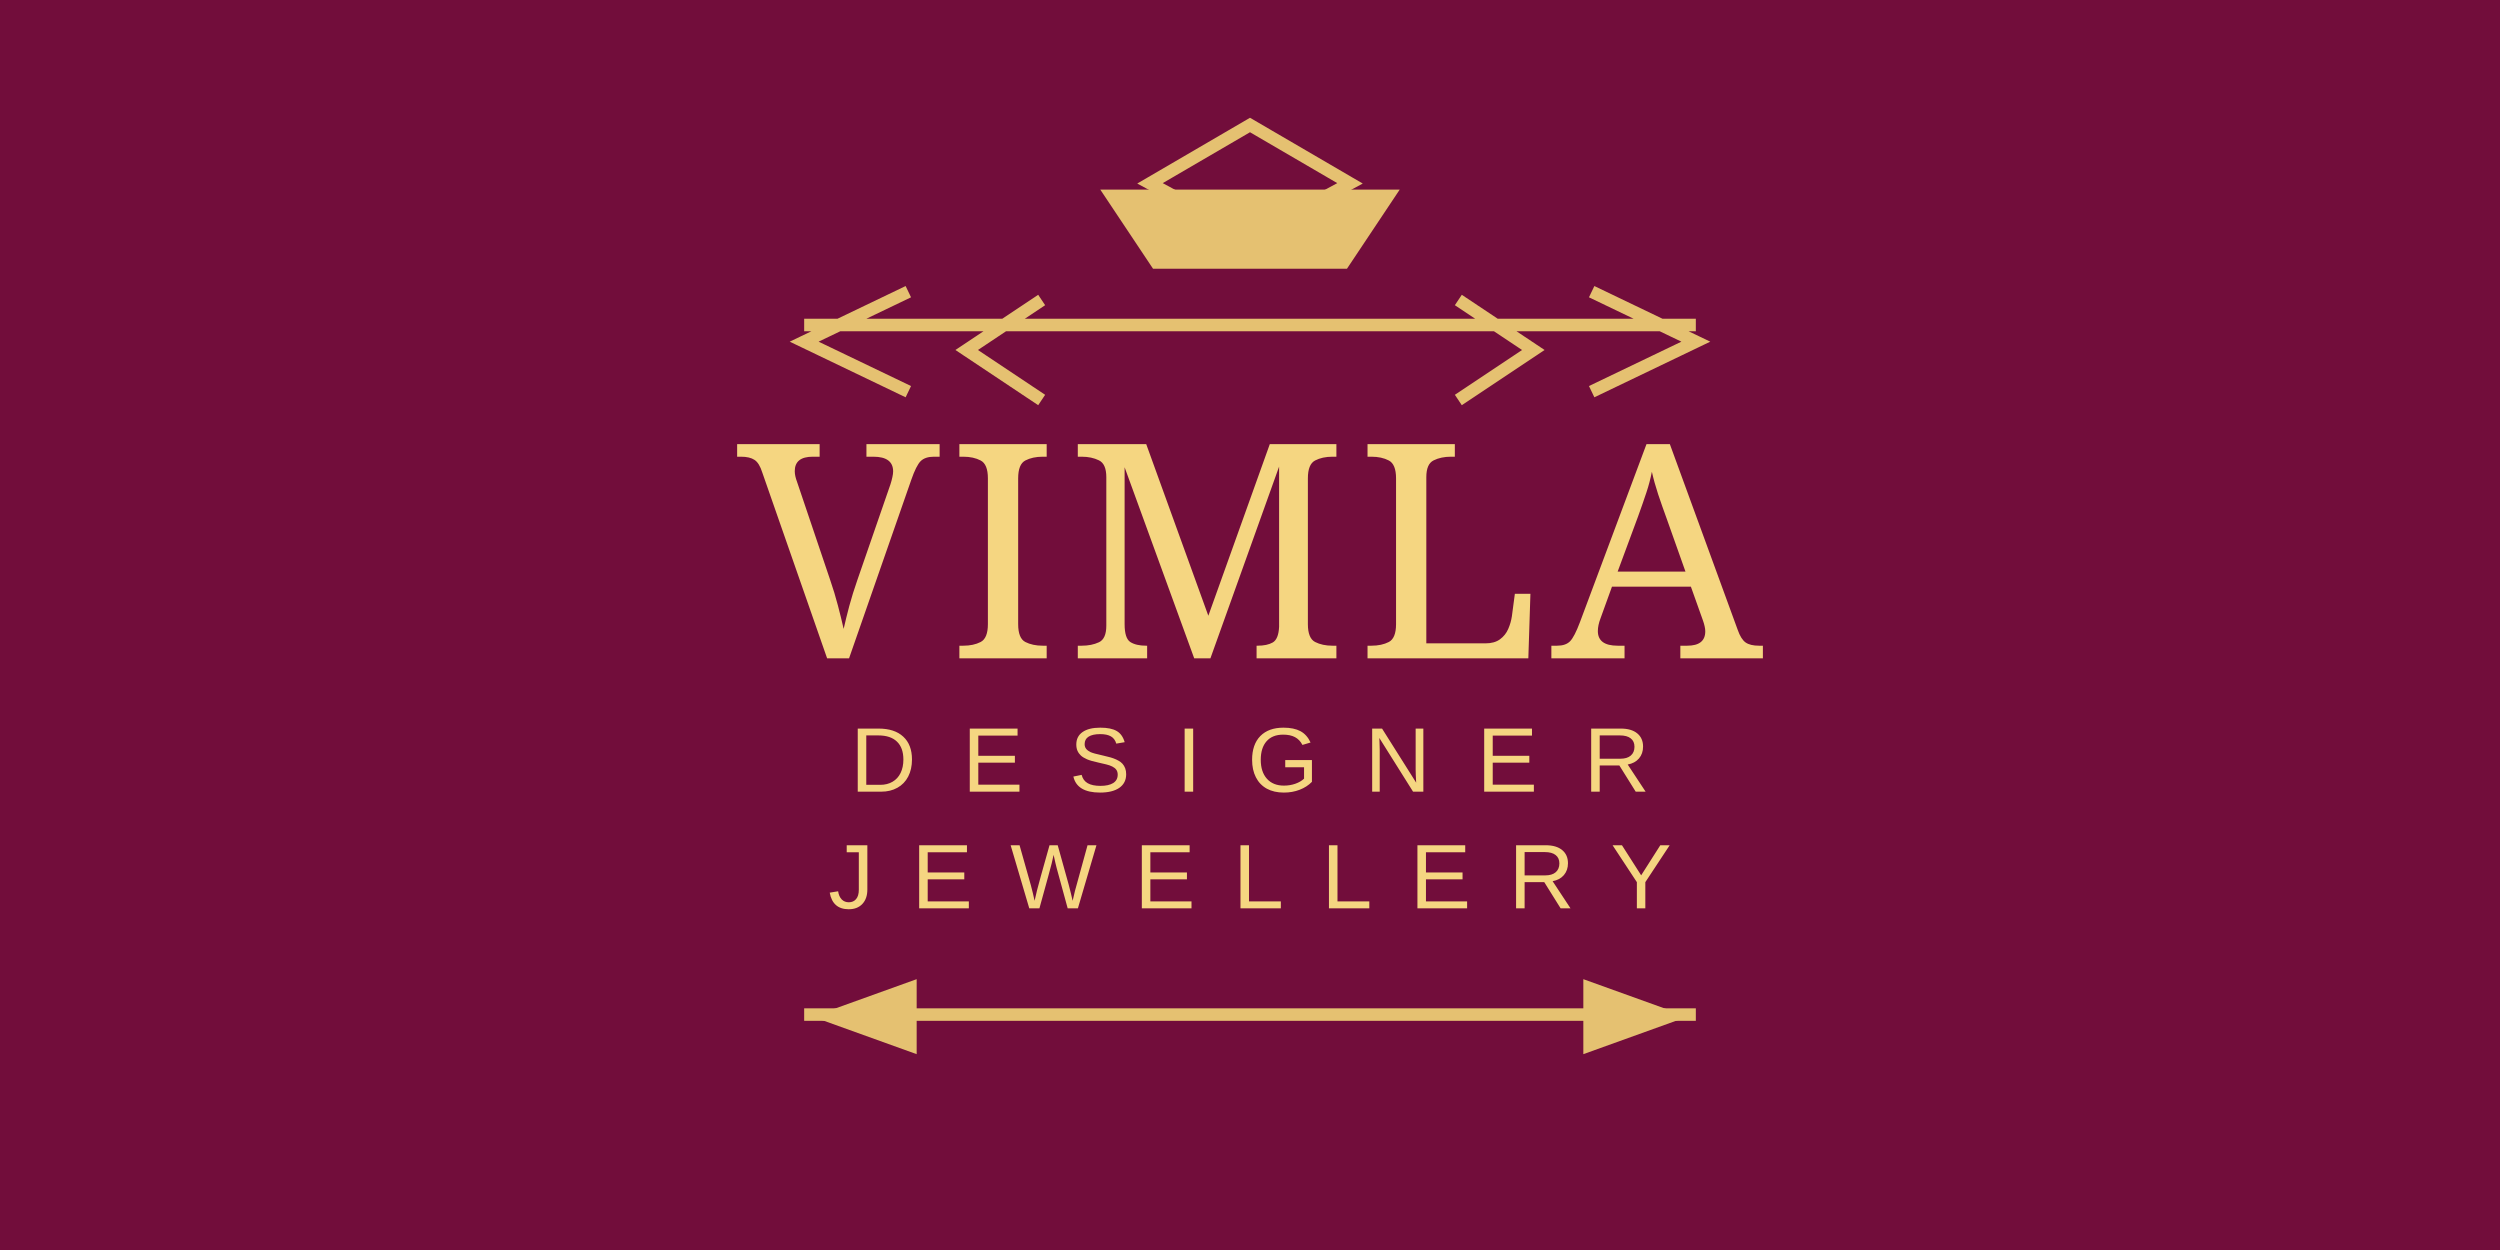
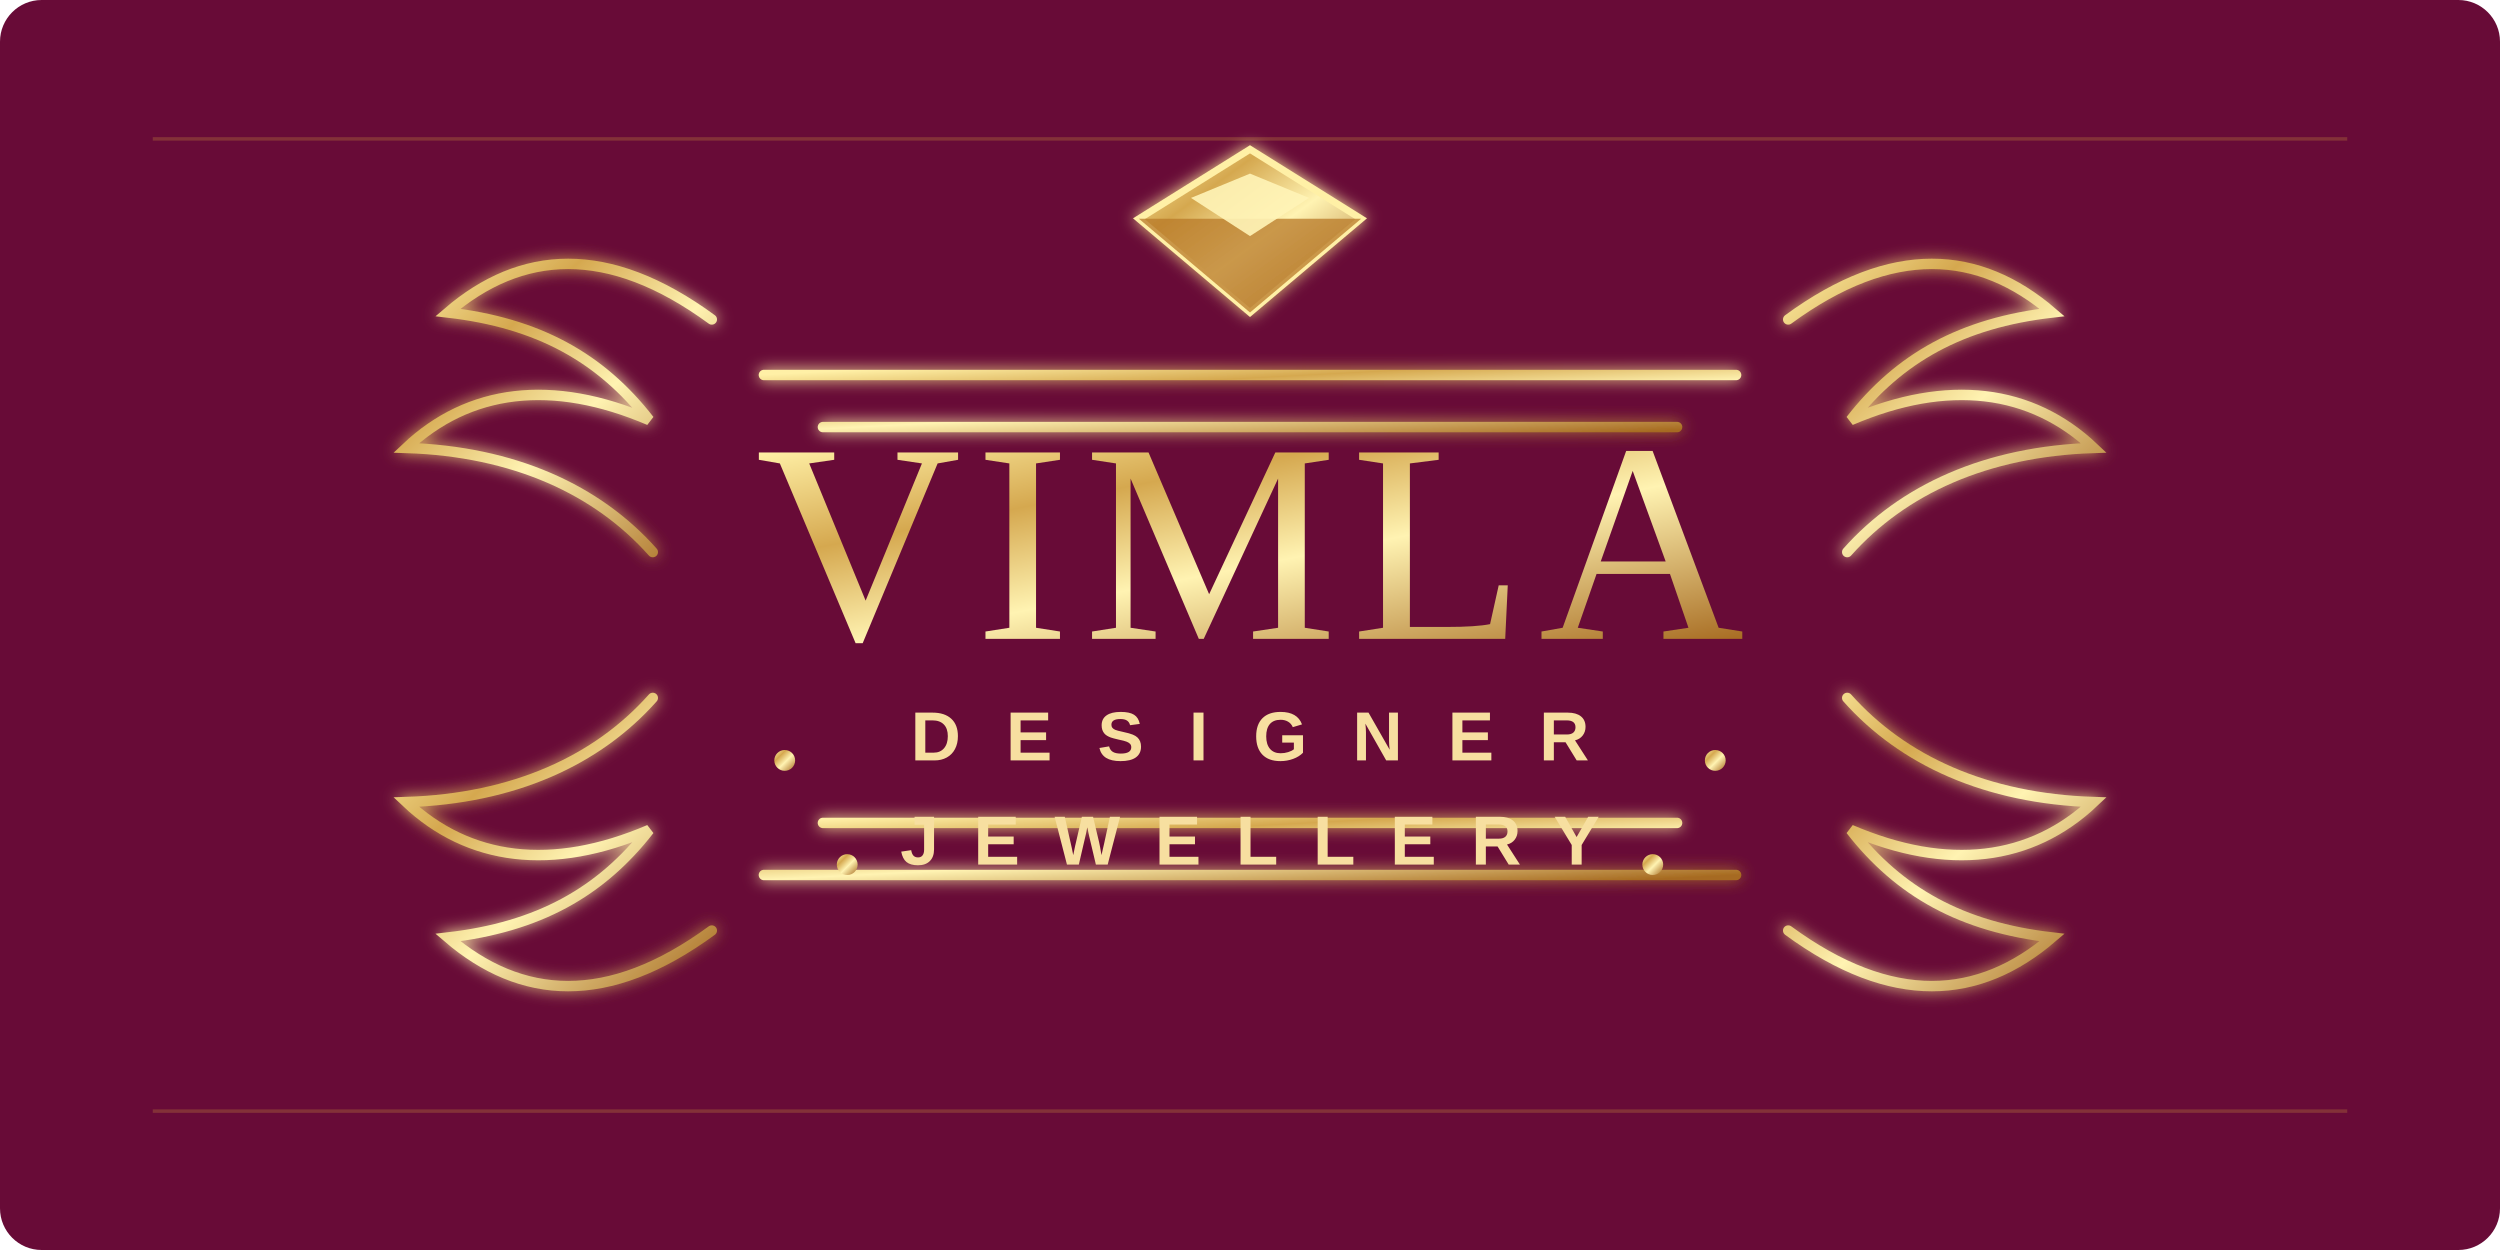
- <svg xmlns="http://www.w3.org/2000/svg" viewBox="0 0 600 300" role="img" aria-labelledby="title desc">
-   <rect width="600" height="300" fill="#720d3b" />
-   <g fill="#e5c171" stroke="#e5c171">
-     <path d="M265 46h70l-12 18h-46z" />
-     <path d="M276 44l24-14 24 14-24 13z" fill="none" stroke-width="3" />
-     <path d="M193 78h214M218 70l-25 12 25 12M382 70l25 12-25 12M250 72l-18 12 18 12M350 72l18 12-18 12" fill="none" stroke-width="3" />
+ <svg xmlns="http://www.w3.org/2000/svg" viewBox="0 0 720 360" role="img" aria-labelledby="title desc">
+   <defs>
+     <linearGradient id="gold" x1="0" y1="0" x2="1" y2="1">
+       <stop offset="0" stop-color="#fff0a6" />
+       <stop offset=".28" stop-color="#d5a84f" />
+       <stop offset=".55" stop-color="#fff3b2" />
+       <stop offset="1" stop-color="#a66a20" />
+     </linearGradient>
+     <filter id="glow">
+       <feGaussianBlur stdDeviation="2.2" result="blur" />
+       <feMerge>
+         <feMergeNode in="blur" />
+         <feMergeNode in="SourceGraphic" />
+       </feMerge>
+     </filter>
+   </defs>
+   <rect width="720" height="360" rx="12" fill="#680b37" />
+   <path d="M44 40h632M44 320h632" stroke="#c89539" stroke-opacity=".28" />
+   <g fill="none" stroke="url(#gold)" stroke-width="3" stroke-linecap="round" filter="url(#glow)">
+     <path d="M205 92c-30-22-55-20-76-2 26 3 44 13 58 31-28-12-52-9-70 8 31 1 55 12 71 30" />
+     <path d="M515 92c30-22 55-20 76-2-26 3-44 13-58 31 28-12 52-9 70 8-31 1-55 12-71 30" />
+     <path d="M220 108h280M237 123h246" />
+     <path d="M205 268c-30 22-55 20-76 2 26-3 44-13 58-31-28 12-52 9-70-8 31-1 55-12 71-30" />
+     <path d="M515 268c30 22 55 20 76 2-26-3-44-13-58-31 28 12 52 9 70-8-31-1-55-12-71-30" />
+     <path d="M220 252h280M237 237h246" />
  </g>
-   <text x="300" y="158" text-anchor="middle" fill="#f5d681" font-family="Georgia,serif" font-size="72" letter-spacing="2">VIMLA</text>
-   <text x="300" y="190" text-anchor="middle" fill="#f5d681" font-family="Arial,sans-serif" font-size="22" letter-spacing="11">DESIGNER</text>
-   <text x="300" y="218" text-anchor="middle" fill="#f5d681" font-family="Arial,sans-serif" font-size="22" letter-spacing="9">JEWELLERY</text>
-   <g fill="#e5c171">
-     <path d="M193 242h214v3H193z" />
-     <path d="M220 235l-25 9 25 9M380 235l25 9-25 9" />
+   <g transform="translate(360 63)" filter="url(#glow)">
+     <path d="M-32 0L0-20 32 0 0 27z" fill="url(#gold)" stroke="#fff0a6" stroke-width="2" />
+     <path d="M-32 0h64L0 27z" fill="#b87928" opacity=".75" />
+     <path d="M-17-6L0-13 17-6 0 5z" fill="#fff4b7" opacity=".9" />
+     <path d="M0 27v14" stroke="url(#gold)" stroke-width="3" />
+   </g>
+   <text x="360" y="184" text-anchor="middle" fill="url(#gold)" font-family="Georgia, 'Times New Roman', serif" font-size="82" font-weight="500" letter-spacing="4">VIMLA</text>
+   <text x="360" y="219" text-anchor="middle" fill="#f7dfa0" font-family="Arial, sans-serif" font-size="20" font-weight="600" letter-spacing="13">DESIGNER</text>
+   <text x="360" y="249" text-anchor="middle" fill="#f7dfa0" font-family="Arial, sans-serif" font-size="20" font-weight="600" letter-spacing="10">JEWELLERY</text>
+   <g fill="url(#gold)">
+     <circle cx="226" cy="219" r="3" />
+     <circle cx="494" cy="219" r="3" />
+     <circle cx="244" cy="249" r="3" />
+     <circle cx="476" cy="249" r="3" />
  </g>
</svg>
